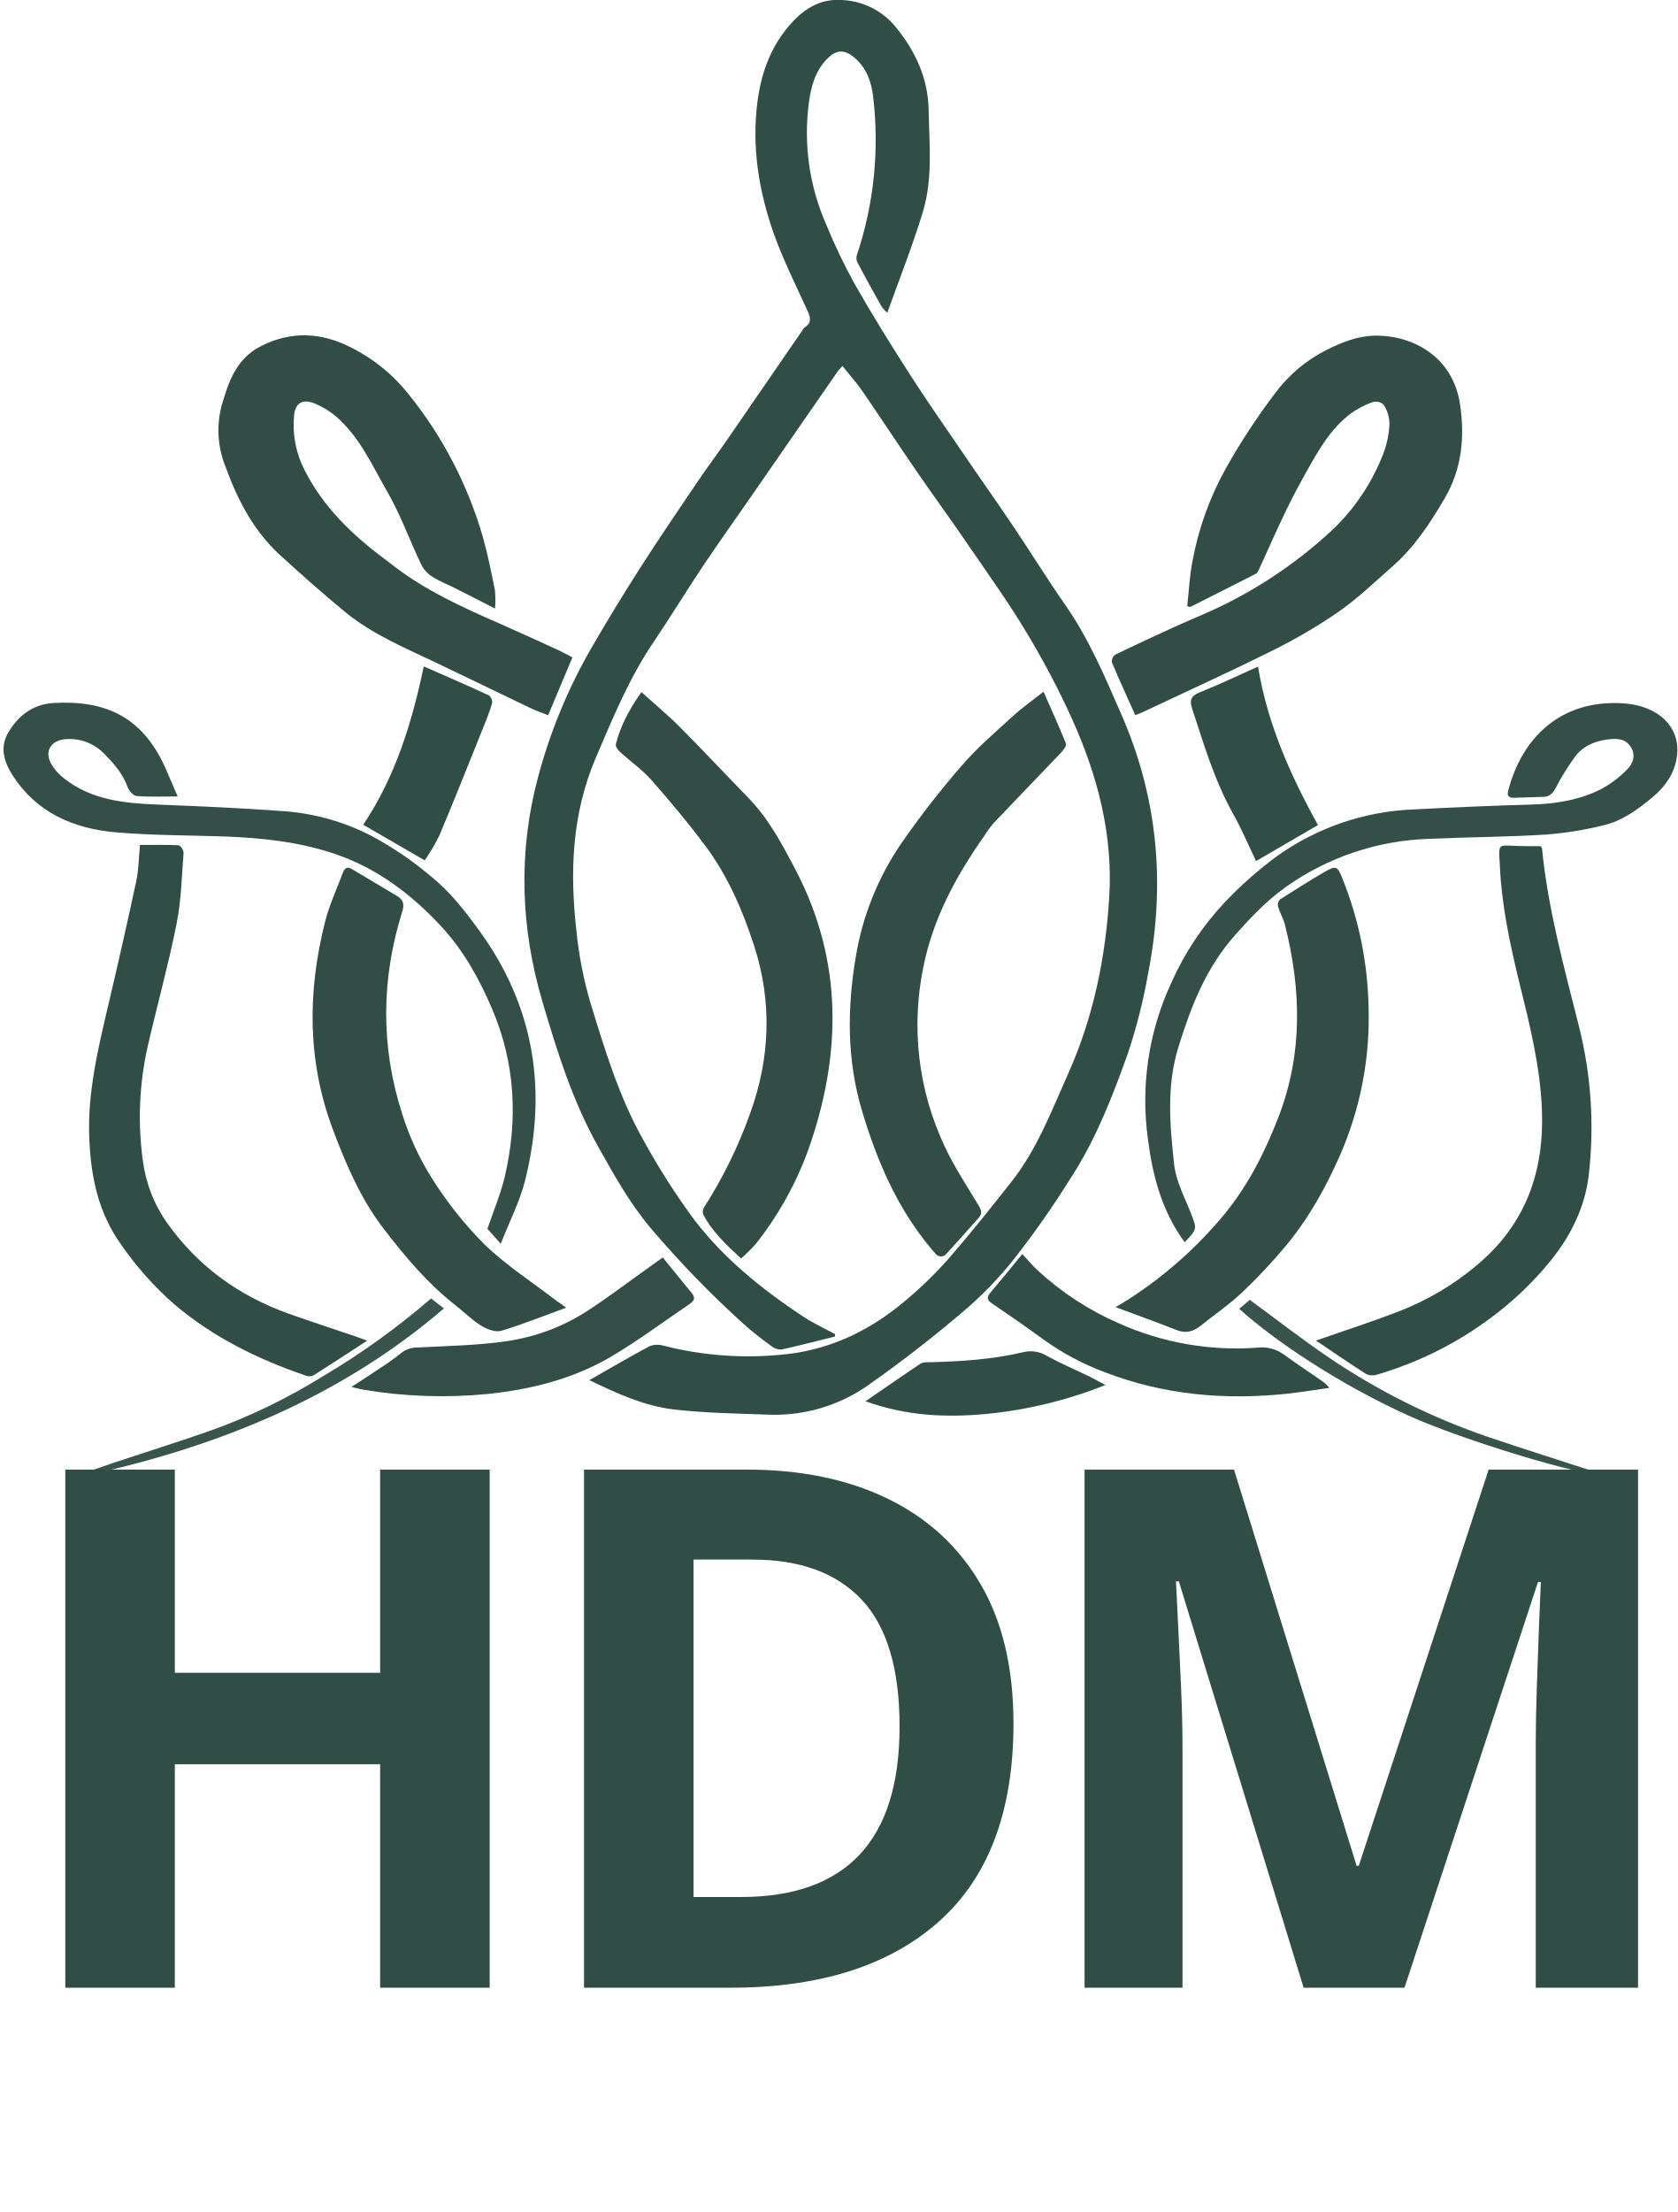
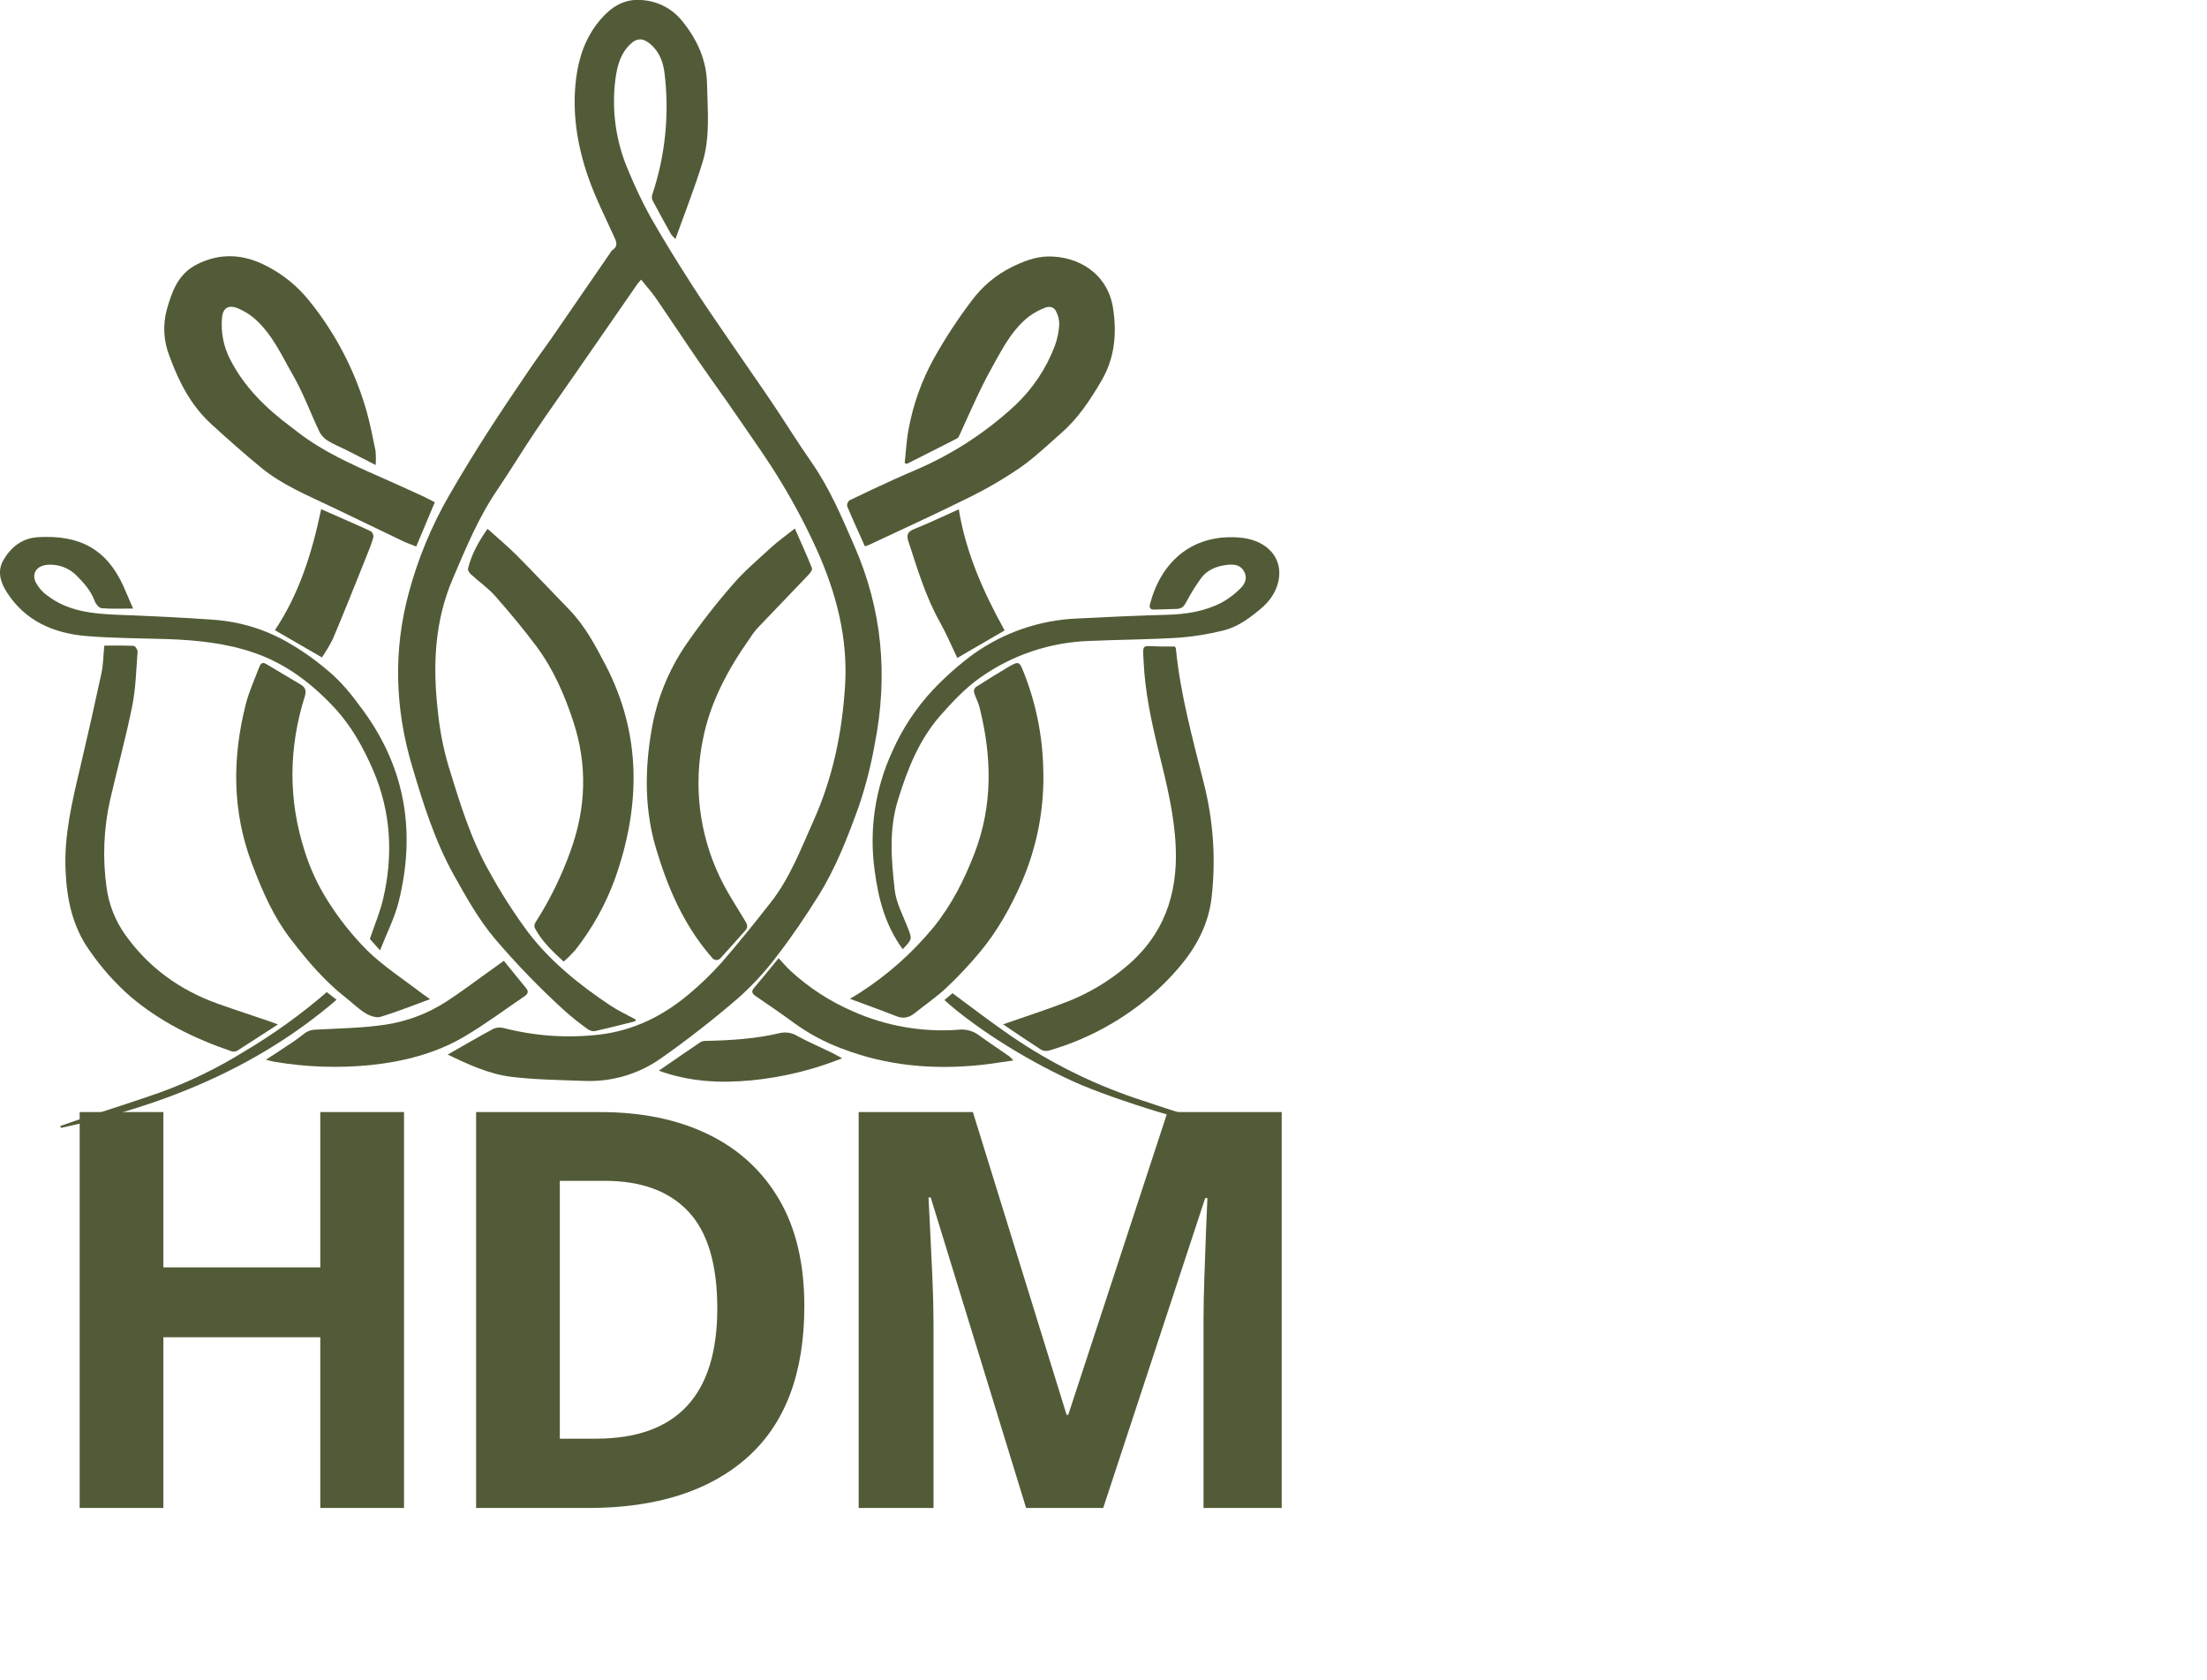
- <svg xmlns="http://www.w3.org/2000/svg" id="Layer_1" data-name="Layer 1" viewBox="0 0 474 624.9">
-   <path d="M292.53,412.9c5.79-3.3,11.32-6.54,17-9.58a5.91,5.91,0,0,1,3.8-.2,96.81,96.81,0,0,0,35.27,2.4c12.78-1.5,23.66-7,33.07-14.93a113.87,113.87,0,0,0,12.17-11.77c6.24-7.15,12.14-14.56,18-22,7.27-9.22,11.27-19.95,15.95-30.38,7.21-16.06,10.61-32.86,11.67-50.1,1.07-17.46-3.27-34.09-10.44-50.06a235,235,0,0,0-12.93-24.57c-5-8.39-10.78-16.41-16.34-24.52-4.76-7-9.74-13.79-14.52-20.74-5.25-7.63-10.32-15.35-15.57-23-1.65-2.39-3.63-4.59-5.61-7.06-.55.63-1,1.08-1.36,1.58q-11.3,16.29-22.56,32.58c-5,7.27-10.19,14.48-15.12,21.82s-9.4,14.73-14.31,22c-6.95,10.24-11.51,21.46-16.31,32.64-6.84,16-7.39,32.4-5.49,49.07a110.62,110.62,0,0,0,4,20.4c4.08,13.24,8.08,26.59,15.05,38.85a195.18,195.18,0,0,0,14.4,22.48c8.23,10.72,18.88,19.34,30.4,27,2.9,1.93,6.15,3.41,9.24,5.09l-.06.68c-5.05,1.25-10.08,2.57-15.16,3.68a4.16,4.16,0,0,1-2.8-1,96.25,96.25,0,0,1-8-6.37,289.91,289.91,0,0,1-26-26.82c-6.08-7.24-10.5-15.2-15-23.24-7.23-12.91-11.51-26.75-15.64-40.68-6.27-21.14-6.94-42.44-1.28-63.63A150,150,0,0,1,293,206.26q6.66-11.52,13.87-22.78c5.24-8.2,10.73-16.26,16.2-24.33,2.88-4.26,6-8.39,8.9-12.63q10.35-15,20.64-30a3.12,3.12,0,0,1,.74-1c2-1.25,1.75-2.72.91-4.56-3.35-7.36-7-14.62-9.69-22.2-4.17-11.94-6.16-24.27-4.54-36.9,1-7.79,3.49-15.11,8.77-21.38,4-4.74,8.87-8.16,15.86-7.43A20.68,20.68,0,0,1,379,30.49c5.7,6.91,9.24,14.66,9.41,23.46.19,9.72,1.24,19.58-1.67,29.08s-6.48,18.52-10,28.32a11.84,11.84,0,0,1-1.53-1.59c-2.38-4.25-4.76-8.5-7-12.8a3,3,0,0,1,0-2.13,102.42,102.42,0,0,0,4.52-44.54c-.46-4-1.76-8-5.22-10.95-2.7-2.33-5-2.44-7.61.12-3.55,3.51-4.71,8-5.33,12.58a64.36,64.36,0,0,0,4.88,34.34,164.32,164.32,0,0,0,8,16.74c4.83,8.5,10,16.83,15.3,25.09,4.62,7.23,9.55,14.28,14.4,21.38,5,7.38,10.19,14.68,15.17,22.08s9.56,14.84,14.62,22.09c6.77,9.69,11.25,20.33,15.91,31,10.4,23.71,12.51,48.09,7.62,73.09a158,158,0,0,1-5.84,23c-4.14,11.54-8.58,23.06-15.21,33.63-4.68,7.47-9.64,14.82-15.06,21.84A105.66,105.66,0,0,1,399.94,392a361.72,361.72,0,0,1-28.53,22.27,45.84,45.84,0,0,1-28.4,8.37c-8.89-.33-17.84-.44-26.65-1.47C307.93,420.17,300.26,416.62,292.53,412.9Z" transform="translate(-126 -23)" fill="#314e46" />
-   <path d="M446.79,225c-2.24-5-4.5-9.9-6.58-14.86a2.32,2.32,0,0,1,.91-2.17c5.57-2.72,11.22-5.32,16.87-7.91,2.47-1.13,5-2.18,7.49-3.27a128.48,128.48,0,0,0,36.93-24A58.85,58.85,0,0,0,517,150.89a27.68,27.68,0,0,0,1.65-8.16A10.4,10.4,0,0,0,517.4,138c-.74-1.61-2.53-1.82-4-1.23a24.81,24.81,0,0,0-5.77,3.1c-5.6,4.27-8.92,10.11-12.19,15.94-2.12,3.78-4.18,7.59-6.05,11.48-2.59,5.37-5,10.84-7.48,16.26-.26.56-.56,1.3-1.07,1.56-6.16,3.17-12.36,6.27-18.56,9.39l-.79-.29c.47-4.19.66-8.42,1.46-12.55a86,86,0,0,1,9.26-26,184.74,184.74,0,0,1,14.21-21.7,41.12,41.12,0,0,1,14.5-12.14c4.27-2.11,8.73-3.94,13.72-4,11-.08,22,6.22,23.94,19.4,1.39,9.29.51,18.25-4.3,26.5-4.07,6.95-8.51,13.78-14.8,19.3-5,4.4-9.84,9.07-15.34,12.9a152.22,152.22,0,0,1-19,11.08c-12.18,6.06-24.6,11.7-36.93,17.5A14.14,14.14,0,0,1,446.79,225Z" transform="translate(-126 -23)" fill="#314d45" />
-   <path d="M265.89,194.93c-4.09-2.09-7.76-4-11.44-5.84-2-1-4.23-1.86-6.14-3.07a8.51,8.51,0,0,1-3.11-3.2c-3.38-7-6-14.43-9.93-21.21-4.19-7.29-7.63-15.17-14.35-21a23.38,23.38,0,0,0-5.77-3.53c-3.57-1.55-5.71-.31-6.05,3.3a27.89,27.89,0,0,0,3,15.5c5.15,10.16,13.22,18.06,22.53,25,.95.7,1.87,1.43,2.81,2.15,8.88,6.81,19.11,11.47,29.44,16,5.7,2.5,11.35,5.1,17,7.68,1.23.57,2.4,1.25,3.88,2-2.29,5.43-4.53,10.78-6.87,16.36-1.84-.75-3.44-1.3-4.93-2-8.84-4.22-17.63-8.52-26.47-12.73s-18.28-8.13-25.92-14.42c-6.32-5.2-12.45-10.63-18.47-16.14-7.61-7-12-15.68-15.4-25a27.34,27.34,0,0,1-1-17.44c1.89-6.44,4-13,11.14-16.61,8.62-4.34,17.16-3.79,25.49.5a48.19,48.19,0,0,1,15.9,12.85A115,115,0,0,1,262.53,175c1.35,4.84,2.33,9.78,3.32,14.7A30.67,30.67,0,0,1,265.89,194.93Z" transform="translate(-126 -23)" fill="#314d45" />
-   <path d="M420.88,218.4c2.33,5.3,4.45,9.92,6.32,14.63.24.62-.64,1.83-1.3,2.52-6.33,6.67-12.75,13.26-19.08,19.93a31.46,31.46,0,0,0-2.77,3.79c-8.06,11.43-14.53,23.61-17.16,37.1a80.48,80.48,0,0,0,6,50.36c2.7,5.84,6.34,11.3,9.68,16.87.76,1.27,1.07,2.24,0,3.43-3,3.35-6,6.77-9.06,10.1a2,2,0,0,1-3.3-.12c-.38-.44-.77-.87-1.14-1.32-9.63-11.55-15.24-24.76-19.44-38.74-4.39-14.6-4.25-29.32-1.75-43.92a79.55,79.55,0,0,1,12.53-31.36,249.72,249.72,0,0,1,17.37-22.39c4.28-5,9.42-9.36,14.33-13.86C414.57,223.14,417.39,221.17,420.88,218.4Z" transform="translate(-126 -23)" fill="#314d45" />
-   <path d="M307.25,218.52c3.82,3.44,7.48,6.46,10.79,9.79,6.55,6.59,12.89,13.37,19.35,20,5.85,6,9.65,13.22,13.43,20.43,13.51,25.85,13,52.4,3.62,79a95.45,95.45,0,0,1-14.8,26.6,46.67,46.67,0,0,1-4.23,4.19c-4.12-3.8-8.18-7.58-10.72-12.51a2.35,2.35,0,0,1,.27-1.94,130.3,130.3,0,0,0,13-26.5c5.71-15.71,6.25-31.61,1.16-47.34-3.21-9.92-7.4-19.72-13.85-28.35-4.76-6.38-9.9-12.53-15.19-18.53-2.61-2.95-6-5.29-8.94-8-.58-.53-1.25-1.51-1.1-2.12C301.27,228.18,303.73,223.54,307.25,218.52Z" transform="translate(-126 -23)" fill="#314d45" />
-   <path d="M286,392.42c-6.45,2.35-12.31,4.73-18.36,6.54-1.58.47-4.05-.43-5.6-1.4-2.64-1.64-4.85-3.87-7.3-5.79-7.8-6.1-14-13.47-19.92-21.12-6.75-8.64-10.87-18.3-14.63-28.23-7.4-19.5-7.35-39.22-2.31-59.08,1.18-4.63,3.23-9.08,4.93-13.59.41-1.07,1-2.24,2.61-1.25,4.27,2.55,8.56,5.09,12.83,7.65,1.75,1.05,2.05,2.37,1.44,4.32-6,19.1-6.16,38.29,0,57.33a77.27,77.27,0,0,0,8.12,17.68,106.44,106.44,0,0,0,14.94,18.91c6.14,6,13.6,10.78,20.49,16.09C284,391,284.81,391.54,286,392.42Z" transform="translate(-126 -23)" fill="#314d45" />
-   <path d="M441.23,392.27c1.53-.91,2.59-1.49,3.6-2.16a118.35,118.35,0,0,0,27.26-24.19c6.8-8.39,11.44-17.62,15.21-27.42,6.89-17.87,6.4-35.9,1.85-54.07-.45-1.83-1.46-3.53-2-5.35a2.16,2.16,0,0,1,.57-2c4-2.56,8-5.07,12.07-7.46,3.81-2.22,4.11-2.12,5.63,1.75a102.69,102.69,0,0,1,7.3,35.63,97.11,97.11,0,0,1-8,42.25c-4,9.09-8.88,17.93-15.41,25.76a151.45,151.45,0,0,1-12.41,13.2c-3.55,3.36-7.7,6.16-11.55,9.26-2.05,1.65-4.14,2.35-6.85,1.28C453,396.58,447.34,394.56,441.23,392.27Z" transform="translate(-126 -23)" fill="#314d45" />
-   <path d="M460.76,373.94c-6.51-8.91-9.05-18.86-10.37-29.1A79,79,0,0,1,457,300.62,81.38,81.38,0,0,1,472,278a111.51,111.51,0,0,1,14.77-13.08,71.22,71.22,0,0,1,38.58-13.25c11.07-.57,22.15-1.07,33.23-1.37,7.12-.2,14-1.3,20.21-4.56a30,30,0,0,0,7.1-5.47c1.79-1.79,2.37-4.21.79-6.48s-4.09-2.2-6.55-1.87c-3.65.5-6.89,1.94-9,4.78a68.75,68.75,0,0,0-5.42,8.71c-.8,1.51-1.6,2.64-3.5,2.71q-4.28.16-8.56.26c-1.45,0-1.77-.78-1.48-1.92,3.84-15,14.89-26,32.73-24.75,9.72.66,16,6.69,15,14.8-.59,4.78-3.17,8.63-7.12,11.88s-8.3,6.5-13.59,7.74a98.94,98.94,0,0,1-16.29,2.64c-11,.68-22,.71-33,1.2a74,74,0,0,0-40.57,13.62c-5.51,3.92-9.91,8.63-14.27,13.52-8.24,9.26-12.48,20.16-16,31.49-3.49,11.1-2.49,22.29-1.26,33.41.52,4.73,3,9.29,4.78,13.86C464.26,370.2,464.37,370.16,460.76,373.94Z" transform="translate(-126 -23)" fill="#334f47" />
-   <path d="M165.56,261.7c3.66,0,7.29-.09,10.89.1.54,0,1.48,1.45,1.42,2.16-.52,6.74-.66,13.56-2,20.17-2.34,11.65-5.53,23.14-8.19,34.74a90.53,90.53,0,0,0-1.29,32.19,39.1,39.1,0,0,0,7.06,17.74c8.45,11.81,19.93,20.27,34.21,25.35,6.29,2.24,12.65,4.31,19,6.46.87.3,1.73.63,3.09,1.14-5.29,3.43-10.21,6.67-15.19,9.82a2.83,2.83,0,0,1-2.09.07c-13.66-4.66-26.27-10.89-37.15-20.11a91.49,91.49,0,0,1-15-16.79c-6.57-9.08-8.61-19.27-9.08-29.89-.59-13.1,2.49-25.74,5.48-38.41q4.07-17.24,7.79-34.55C165.18,268.76,165.19,265.51,165.56,261.7Z" transform="translate(-126 -23)" fill="#314e46" />
-   <path d="M497.87,401.72c8.31-2.91,16.32-5.47,24.11-8.52a77.51,77.51,0,0,0,20.87-12.38c14.53-11.9,19.58-27.16,18.86-44.56-.5-12-3.39-23.58-6.25-35.19-2.74-11.16-5.16-22.35-5.64-33.82,0-.56-.09-1.13-.11-1.69-.13-3.85-.13-3.84,4-3.62,1.29.07,2.59.08,3.89.1s2.57,0,3.72,0c.24.31.41.43.42.57,1.67,17.18,6.3,33.83,10.5,50.55a117.11,117.11,0,0,1,2.75,41.5c-1,9.23-5.11,17.59-11.13,24.89A92.17,92.17,0,0,1,550,393.2a101.25,101.25,0,0,1-35,18.17,4.12,4.12,0,0,1-2.91-.17C507.35,408.16,502.71,405,497.87,401.72Z" transform="translate(-126 -23)" fill="#314e46" />
-   <path d="M176.21,248c-4.3,0-8,.18-11.63-.13-1-.08-2.18-1.58-2.57-2.65-1.33-3.68-3.87-6.58-6.61-9.33a13.6,13.6,0,0,0-10.42-4.1c-4.09.14-6.35,2.85-4.84,6.37a13.73,13.73,0,0,0,4.2,4.91c7.46,5.83,16.52,6.84,25.82,7.21,12.2.49,24.41,1,36.57,1.92a63.9,63.9,0,0,1,24.34,7,96.35,96.35,0,0,1,16.67,11.34c5.51,4.44,9.65,9.81,13.67,15.33,15.78,21.67,19.25,45.38,13,70.5-1.48,5.95-4.39,11.6-6.9,18-1.84-2.07-3.06-3.43-3.77-4.22,1.73-5.11,3.73-9.79,4.88-14.65,3.81-16.2,3-32.25-3.65-47.7-3.58-8.3-8-16.37-14.41-23.22-8.24-8.83-17.78-16.19-29.74-20.28-10.17-3.48-20.84-4.62-31.61-5-10-.33-20.11-.3-30.1-1.13-12.45-1-22.88-5.69-29.61-16.23-2.5-3.92-3.48-7.91-1.28-11.78,2.65-4.66,6.81-8.21,12.9-8.56,15.17-.87,25.23,4.27,31.54,18.17C173.84,242.5,174.94,245.11,176.21,248Z" transform="translate(-126 -23)" fill="#334f47" />
-   <path d="M313.29,378.23c2.81,3.46,5.49,6.81,8.23,10.12,1,1.25.72,2.1-.59,3-7.41,5-14.54,10.37-22.25,14.91-10.6,6.24-22.52,9.27-34.94,10.55a133.57,133.57,0,0,1-35.16-1.23c-.83-.13-1.65-.38-3.27-.76,3-1.94,5.4-3.5,7.79-5.12a70.51,70.51,0,0,0,6.13-4.35,7.13,7.13,0,0,1,4.61-1.67c8.62-.47,17.32-.57,25.8-1.86a57.07,57.07,0,0,0,22.4-8.52c5.29-3.42,10.29-7.24,15.42-10.88Z" transform="translate(-126 -23)" fill="#324e46" />
-   <path d="M414.88,377.28c1.74,1.86,2.92,3.26,4.25,4.52a82.22,82.22,0,0,0,23.25,15.14,81.23,81.23,0,0,0,38.84,6.79,10.5,10.5,0,0,1,7.39,1.8c3.82,2.77,7.76,5.38,11.64,8.08a13.87,13.87,0,0,1,1.42,1.47c-4.22.59-7.92,1.21-11.66,1.62-17.75,1.91-35.08.4-51.71-6a74,74,0,0,1-17.68-9.46c-4.67-3.43-9.47-6.71-14.28-10-1.37-.93-1.58-1.72-.56-2.95C408.66,384.91,411.5,381.41,414.88,377.28Z" transform="translate(-126 -23)" fill="#314e46" />
-   <path d="M245.75,211.26c6.48,2.85,12.49,5.44,18.42,8.19a2.45,2.45,0,0,1,.87,2.28c-.74,2.5-1.74,5-2.72,7.39-4,10-8,20-12.17,29.94a57.72,57.72,0,0,1-4.13,7L228.64,256C237.71,242.42,242.39,227.29,245.75,211.26Z" transform="translate(-126 -23)" fill="#314e46" />
-   <path d="M498.44,256.08l-17.5,10.18c-2.11-4.4-4-8.89-6.36-13.12-5.35-9.51-8.37-19.77-11.7-29.94-.74-2.27-.47-3.57,2.15-4.61,5.37-2.14,10.58-4.65,16.47-7.28C484.11,227.4,490.64,242,498.44,256.08Z" transform="translate(-126 -23)" fill="#314e46" />
-   <path d="M370.58,418.86c5.51-3.79,10.48-7.23,15.5-10.62a4.07,4.07,0,0,1,2-.39c9.19-.21,18.33-.76,27.28-2.9a8.69,8.69,0,0,1,6.42,1.07c4,2.18,8.25,4,12.38,6,1.21.6,2.37,1.27,4.22,2.25a122.63,122.63,0,0,1-33.61,8.17C393.27,423.52,382,423,370.58,418.86Z" transform="translate(-126 -23)" fill="#314e46" />
-   <path d="M476.17,392.75l3-2.53c7.27,5.33,14.35,10.84,21.79,15.91A188.78,188.78,0,0,0,546.69,429c10.53,3.57,21.15,6.9,32.11,10.47-4.54,1-39.94-9.79-54.85-16.58C504.23,413.93,486.16,401.76,476.17,392.75Z" transform="translate(-126 -23)" fill="#38544c" />
-   <path d="M247.81,389.82l3.63,2.82C222.25,417.72,187.5,431.83,149.57,440l-.32-.66c2.92-1,5.82-2.08,8.75-3.06,9.27-3.09,18.61-6,27.83-9.24a167.09,167.09,0,0,0,31.4-15.23A210.93,210.93,0,0,0,247.81,389.82Z" transform="translate(-126 -23)" fill="#39544c" />
-   <text transform="translate(0 561.54)" font-size="205" fill="#314e46" font-family="Perpetua-Bold, Perpetua" font-weight="700" letter-spacing="-0.05em">HDM</text>
+ <svg xmlns="http://www.w3.org/2000/svg" id="Layer_1" data-name="Layer 1" viewBox="0 0 816 620.9">
+   <path d="M284.53,412.9c5.79-3.3,11.32-6.54,17-9.58a5.91,5.91,0,0,1,3.8-.2,96.81,96.81,0,0,0,35.27,2.4c12.78-1.5,23.66-7,33.07-14.93a113.87,113.87,0,0,0,12.17-11.77c6.24-7.15,12.14-14.56,18-22,7.27-9.22,11.27-19.95,15.95-30.38,7.21-16.06,10.61-32.86,11.67-50.1,1.07-17.46-3.27-34.09-10.44-50.06a235,235,0,0,0-12.93-24.57c-5-8.39-10.78-16.41-16.34-24.52-4.76-7-9.74-13.79-14.52-20.74-5.25-7.63-10.32-15.35-15.57-23-1.65-2.39-3.63-4.59-5.61-7.06-.55.63-1,1.08-1.36,1.58q-11.3,16.29-22.56,32.58c-5,7.27-10.19,14.48-15.12,21.82s-9.4,14.73-14.31,22c-6.95,10.24-11.51,21.46-16.31,32.64-6.84,16-7.39,32.4-5.49,49.07a110.62,110.62,0,0,0,4,20.4c4.08,13.24,8.08,26.59,15.05,38.85a195.18,195.18,0,0,0,14.4,22.48c8.23,10.72,18.88,19.34,30.4,27,2.9,1.93,6.15,3.41,9.24,5.09l-.06.68c-5.05,1.25-10.08,2.57-15.16,3.68a4.16,4.16,0,0,1-2.8-1,96.25,96.25,0,0,1-8-6.37,289.91,289.91,0,0,1-26-26.82c-6.08-7.24-10.5-15.2-15-23.24-7.23-12.91-11.51-26.75-15.64-40.68-6.27-21.14-6.94-42.44-1.28-63.63A150,150,0,0,1,285,206.26q6.66-11.52,13.87-22.78c5.24-8.2,10.73-16.26,16.2-24.33,2.88-4.26,6-8.39,8.9-12.63q10.35-15,20.64-30a3.12,3.12,0,0,1,.74-1c2-1.25,1.75-2.72.91-4.56-3.35-7.36-7-14.62-9.69-22.2-4.17-11.94-6.16-24.27-4.54-36.9,1-7.79,3.49-15.11,8.77-21.38,4-4.74,8.87-8.16,15.86-7.43A20.68,20.68,0,0,1,371,30.49c5.7,6.91,9.24,14.66,9.41,23.46.19,9.72,1.24,19.58-1.67,29.08s-6.48,18.52-10,28.32a11.84,11.84,0,0,1-1.53-1.59c-2.38-4.25-4.76-8.5-7-12.8a3,3,0,0,1,0-2.13,102.42,102.42,0,0,0,4.52-44.54c-.46-4-1.76-8-5.22-10.95-2.7-2.33-5-2.44-7.61.12-3.55,3.51-4.71,8-5.33,12.58a64.36,64.36,0,0,0,4.88,34.34,164.32,164.32,0,0,0,8,16.74c4.83,8.5,10,16.83,15.3,25.09,4.62,7.23,9.55,14.28,14.4,21.38,5,7.38,10.19,14.68,15.17,22.08s9.56,14.84,14.62,22.09c6.77,9.69,11.25,20.33,15.91,31,10.4,23.71,12.51,48.09,7.62,73.09a158,158,0,0,1-5.84,23c-4.14,11.54-8.58,23.06-15.21,33.63-4.68,7.47-9.64,14.82-15.06,21.84A105.66,105.66,0,0,1,391.94,392a361.72,361.72,0,0,1-28.53,22.27,45.84,45.84,0,0,1-28.4,8.37c-8.89-.33-17.84-.44-26.65-1.47C299.93,420.17,292.26,416.62,284.53,412.9Z" transform="translate(-119 -23)" fill="#525b37" />
+   <path d="M438.79,225c-2.24-5-4.5-9.9-6.58-14.86a2.32,2.32,0,0,1,.91-2.17c5.57-2.72,11.22-5.32,16.87-7.91,2.47-1.13,5-2.18,7.49-3.27a128.48,128.48,0,0,0,36.93-24A58.85,58.85,0,0,0,509,150.89a27.68,27.68,0,0,0,1.65-8.16A10.4,10.4,0,0,0,509.4,138c-.74-1.61-2.53-1.82-4-1.23a24.81,24.81,0,0,0-5.77,3.1c-5.6,4.27-8.92,10.11-12.19,15.94-2.12,3.78-4.18,7.59-6.05,11.48-2.59,5.37-5,10.84-7.48,16.26-.26.56-.56,1.3-1.07,1.56-6.16,3.17-12.36,6.27-18.56,9.39l-.79-.29c.47-4.19.66-8.42,1.46-12.55a86,86,0,0,1,9.26-26,184.74,184.74,0,0,1,14.21-21.7,41.12,41.12,0,0,1,14.5-12.14c4.27-2.11,8.73-3.94,13.72-4,11-.08,22,6.22,23.94,19.4,1.39,9.29.51,18.25-4.3,26.5-4.07,6.95-8.51,13.78-14.8,19.3-5,4.4-9.84,9.07-15.34,12.9a152.22,152.22,0,0,1-19,11.08c-12.18,6.06-24.6,11.7-36.93,17.5A14.14,14.14,0,0,1,438.79,225Z" transform="translate(-119 -23)" fill="#525b37" />
+   <path d="M257.89,194.93c-4.09-2.09-7.76-4-11.44-5.84-2-1-4.23-1.86-6.14-3.07a8.51,8.51,0,0,1-3.11-3.2c-3.38-7-6-14.43-9.93-21.21-4.19-7.29-7.63-15.17-14.35-21a23.38,23.38,0,0,0-5.77-3.53c-3.57-1.55-5.71-.31-6.05,3.3a27.89,27.89,0,0,0,3,15.5c5.15,10.16,13.22,18.06,22.53,25,.95.7,1.87,1.43,2.81,2.15,8.88,6.81,19.11,11.47,29.44,16,5.7,2.5,11.35,5.1,17,7.68,1.23.57,2.4,1.25,3.88,2-2.29,5.43-4.53,10.78-6.87,16.36-1.84-.75-3.44-1.3-4.93-2-8.84-4.22-17.63-8.52-26.47-12.73s-18.28-8.13-25.92-14.42c-6.32-5.2-12.45-10.63-18.47-16.14-7.61-7-12-15.68-15.4-25a27.34,27.34,0,0,1-1-17.44c1.89-6.44,4-13,11.14-16.61,8.62-4.34,17.16-3.79,25.49.5a48.19,48.19,0,0,1,15.9,12.85A115,115,0,0,1,254.53,175c1.35,4.84,2.33,9.78,3.32,14.7A30.67,30.67,0,0,1,257.89,194.93Z" transform="translate(-119 -23)" fill="#525b37" />
+   <path d="M412.88,218.4c2.33,5.3,4.45,9.92,6.32,14.63.24.62-.64,1.83-1.3,2.52-6.33,6.67-12.75,13.26-19.08,19.93a31.46,31.46,0,0,0-2.77,3.79c-8.06,11.43-14.53,23.61-17.16,37.1a80.48,80.48,0,0,0,6,50.36c2.7,5.84,6.34,11.3,9.68,16.87.76,1.27,1.07,2.24,0,3.43-3,3.35-6,6.77-9.06,10.1a2,2,0,0,1-3.3-.12c-.38-.44-.77-.87-1.14-1.32-9.63-11.55-15.24-24.76-19.44-38.74-4.39-14.6-4.25-29.32-1.75-43.92a79.55,79.55,0,0,1,12.53-31.36,249.72,249.72,0,0,1,17.37-22.39c4.28-5,9.42-9.36,14.33-13.86C406.57,223.14,409.39,221.17,412.88,218.4Z" transform="translate(-119 -23)" fill="#525b37" />
+   <path d="M299.25,218.52c3.82,3.44,7.48,6.46,10.79,9.79,6.55,6.59,12.89,13.37,19.35,20,5.85,6,9.65,13.22,13.43,20.43,13.51,25.85,13,52.4,3.62,79a95.45,95.45,0,0,1-14.8,26.6,46.67,46.67,0,0,1-4.23,4.19c-4.12-3.8-8.18-7.58-10.72-12.51a2.35,2.35,0,0,1,.27-1.94,130.3,130.3,0,0,0,13-26.5c5.71-15.71,6.25-31.61,1.16-47.34-3.21-9.92-7.4-19.72-13.85-28.35-4.76-6.38-9.9-12.53-15.19-18.53-2.61-2.95-6-5.29-8.94-8-.58-.53-1.25-1.51-1.1-2.12C293.27,228.18,295.73,223.54,299.25,218.52Z" transform="translate(-119 -23)" fill="#525b37" />
+   <path d="M278,392.42c-6.45,2.35-12.31,4.73-18.36,6.54-1.58.47-4.05-.43-5.6-1.4-2.64-1.64-4.85-3.87-7.3-5.79-7.8-6.1-14-13.47-19.92-21.12-6.75-8.64-10.87-18.3-14.63-28.23-7.4-19.5-7.35-39.22-2.31-59.08,1.18-4.63,3.23-9.08,4.93-13.59.41-1.07,1-2.24,2.61-1.25,4.27,2.55,8.56,5.09,12.83,7.65,1.75,1.05,2.05,2.37,1.44,4.32-6,19.1-6.16,38.29,0,57.33a77.27,77.27,0,0,0,8.12,17.68,106.44,106.44,0,0,0,14.94,18.91c6.14,6,13.6,10.78,20.49,16.09C276,391,276.81,391.54,278,392.42Z" transform="translate(-119 -23)" fill="#525b37" />
+   <path d="M433.23,392.27c1.53-.91,2.59-1.49,3.6-2.16a118.35,118.35,0,0,0,27.26-24.19c6.8-8.39,11.44-17.62,15.21-27.42,6.89-17.87,6.4-35.9,1.85-54.07-.45-1.83-1.46-3.53-2-5.35a2.16,2.16,0,0,1,.57-2c4-2.56,8-5.07,12.07-7.46,3.81-2.22,4.11-2.12,5.63,1.75a102.69,102.69,0,0,1,7.3,35.63,97.11,97.11,0,0,1-8,42.25c-4,9.09-8.88,17.93-15.41,25.76a151.45,151.45,0,0,1-12.41,13.2c-3.55,3.36-7.7,6.16-11.55,9.26-2.05,1.65-4.14,2.35-6.85,1.28C445,396.58,439.34,394.56,433.23,392.27Z" transform="translate(-119 -23)" fill="#525b37" />
+   <path d="M452.76,373.94c-6.51-8.91-9.05-18.86-10.37-29.1A79,79,0,0,1,449,300.62,81.38,81.38,0,0,1,464,278a111.51,111.51,0,0,1,14.77-13.08,71.22,71.22,0,0,1,38.58-13.25c11.07-.57,22.15-1.07,33.23-1.37,7.12-.2,14-1.3,20.21-4.56a30,30,0,0,0,7.1-5.47c1.79-1.79,2.37-4.21.79-6.48s-4.09-2.2-6.55-1.87c-3.65.5-6.89,1.94-9,4.78a68.75,68.75,0,0,0-5.42,8.71c-.8,1.51-1.6,2.64-3.5,2.71q-4.28.16-8.56.26c-1.45,0-1.77-.78-1.48-1.92,3.84-15,14.89-26,32.73-24.75,9.72.66,16,6.69,15,14.8-.59,4.78-3.17,8.63-7.12,11.88s-8.3,6.5-13.59,7.74a98.94,98.94,0,0,1-16.29,2.64c-11,.68-22,.71-33,1.2a74,74,0,0,0-40.57,13.62c-5.51,3.92-9.91,8.63-14.27,13.52-8.24,9.26-12.48,20.16-16,31.49-3.49,11.1-2.49,22.29-1.26,33.41.52,4.73,3,9.29,4.78,13.86C456.26,370.2,456.37,370.16,452.76,373.94Z" transform="translate(-119 -23)" fill="#525b37" />
+   <path d="M157.56,261.7c3.66,0,7.29-.09,10.89.1.54,0,1.48,1.45,1.42,2.16-.52,6.74-.66,13.56-2,20.17-2.34,11.65-5.53,23.14-8.19,34.74a90.53,90.53,0,0,0-1.29,32.19,39.1,39.1,0,0,0,7.06,17.74c8.45,11.81,19.93,20.27,34.21,25.35,6.29,2.24,12.65,4.31,19,6.46.87.3,1.73.63,3.09,1.14-5.29,3.43-10.21,6.67-15.19,9.82a2.83,2.83,0,0,1-2.09.07c-13.66-4.66-26.27-10.89-37.15-20.11a91.49,91.49,0,0,1-15-16.79c-6.57-9.08-8.61-19.27-9.08-29.89-.59-13.1,2.49-25.74,5.48-38.41q4.07-17.24,7.79-34.55C157.18,268.76,157.19,265.51,157.56,261.7Z" transform="translate(-119 -23)" fill="#525b37" />
+   <path d="M489.87,401.72c8.31-2.91,16.32-5.47,24.11-8.52a77.51,77.51,0,0,0,20.87-12.38c14.53-11.9,19.58-27.16,18.86-44.56-.5-12-3.39-23.58-6.25-35.19-2.74-11.16-5.16-22.35-5.64-33.82,0-.56-.09-1.13-.11-1.69-.13-3.85-.13-3.84,4-3.62,1.29.07,2.59.08,3.89.1s2.57,0,3.72,0c.24.31.41.43.42.57,1.67,17.18,6.3,33.83,10.5,50.55a117.11,117.11,0,0,1,2.75,41.5c-1,9.23-5.11,17.59-11.13,24.89A92.17,92.17,0,0,1,542,393.2a101.25,101.25,0,0,1-35,18.17,4.12,4.12,0,0,1-2.91-.17C499.35,408.16,494.71,405,489.87,401.72Z" transform="translate(-119 -23)" fill="#525b37" />
+   <path d="M168.21,248c-4.3,0-8,.18-11.63-.13-1-.08-2.18-1.58-2.57-2.65-1.33-3.68-3.87-6.58-6.61-9.33a13.6,13.6,0,0,0-10.42-4.1c-4.09.14-6.35,2.85-4.84,6.37a13.73,13.73,0,0,0,4.2,4.91c7.46,5.83,16.52,6.84,25.82,7.21,12.2.49,24.41,1,36.57,1.92a63.9,63.9,0,0,1,24.34,7,96.35,96.35,0,0,1,16.67,11.34c5.51,4.44,9.65,9.81,13.67,15.33,15.78,21.67,19.25,45.38,13,70.5-1.48,5.95-4.39,11.6-6.9,18-1.84-2.07-3.06-3.43-3.77-4.22,1.73-5.11,3.73-9.79,4.88-14.65,3.81-16.2,3-32.25-3.65-47.7-3.58-8.3-8-16.37-14.41-23.22-8.24-8.83-17.78-16.19-29.74-20.28-10.17-3.48-20.84-4.62-31.61-5-10-.33-20.11-.3-30.1-1.13-12.45-1-22.88-5.69-29.61-16.23-2.5-3.92-3.48-7.91-1.28-11.78,2.65-4.66,6.81-8.21,12.9-8.56,15.17-.87,25.23,4.27,31.54,18.17C165.84,242.5,166.94,245.11,168.21,248Z" transform="translate(-119 -23)" fill="#525b37" />
+   <path d="M305.29,378.23c2.81,3.46,5.49,6.81,8.23,10.12,1,1.25.72,2.1-.59,3-7.41,5-14.54,10.37-22.25,14.91-10.6,6.24-22.52,9.27-34.94,10.55a133.57,133.57,0,0,1-35.16-1.23c-.83-.13-1.65-.38-3.27-.76,3-1.94,5.4-3.5,7.79-5.12a70.51,70.51,0,0,0,6.13-4.35,7.13,7.13,0,0,1,4.61-1.67c8.62-.47,17.32-.57,25.8-1.86a57.07,57.07,0,0,0,22.4-8.52c5.29-3.42,10.29-7.24,15.42-10.88Z" transform="translate(-119 -23)" fill="#525b37" />
+   <path d="M406.88,377.28c1.74,1.86,2.92,3.26,4.25,4.52a82.22,82.22,0,0,0,23.25,15.14,81.23,81.23,0,0,0,38.84,6.79,10.5,10.5,0,0,1,7.39,1.8c3.82,2.77,7.76,5.38,11.64,8.08a13.87,13.87,0,0,1,1.42,1.47c-4.22.59-7.92,1.21-11.66,1.62-17.75,1.91-35.08.4-51.71-6a74,74,0,0,1-17.68-9.46c-4.67-3.43-9.47-6.71-14.28-10-1.37-.93-1.58-1.72-.56-2.95C400.66,384.91,403.5,381.41,406.88,377.28Z" transform="translate(-119 -23)" fill="#525b37" />
+   <path d="M237.75,211.26c6.48,2.85,12.49,5.44,18.42,8.19a2.45,2.45,0,0,1,.87,2.28c-.74,2.5-1.74,5-2.72,7.39-4,10-8,20-12.17,29.94a57.72,57.72,0,0,1-4.13,7L220.64,256C229.71,242.42,234.39,227.29,237.75,211.26Z" transform="translate(-119 -23)" fill="#525b37" />
+   <path d="M490.44,256.08l-17.5,10.18c-2.11-4.4-4-8.89-6.36-13.12-5.35-9.51-8.37-19.77-11.7-29.94-.74-2.27-.47-3.57,2.15-4.61,5.37-2.14,10.58-4.65,16.47-7.28C476.11,227.4,482.64,242,490.44,256.08Z" transform="translate(-119 -23)" fill="#525b37" />
+   <path d="M362.58,418.86c5.51-3.79,10.48-7.23,15.5-10.62a4.07,4.07,0,0,1,2-.39c9.19-.21,18.33-.76,27.28-2.9a8.69,8.69,0,0,1,6.42,1.07c4,2.18,8.25,4,12.38,6,1.21.6,2.37,1.27,4.22,2.25a122.63,122.63,0,0,1-33.61,8.17C385.27,423.52,374,423,362.58,418.86Z" transform="translate(-119 -23)" fill="#525b37" />
+   <path d="M468.17,392.75l3-2.53c7.27,5.33,14.35,10.84,21.79,15.91A188.78,188.78,0,0,0,538.69,429c10.53,3.57,21.15,6.9,32.11,10.47-4.54,1-39.94-9.79-54.85-16.58C496.23,413.93,478.16,401.76,468.17,392.75Z" transform="translate(-119 -23)" fill="#525b37" />
+   <path d="M239.81,389.82l3.63,2.82C214.25,417.72,179.5,431.83,141.57,440l-.32-.66c2.92-1,5.82-2.08,8.75-3.06,9.27-3.09,18.61-6,27.83-9.24a167.09,167.09,0,0,0,31.4-15.23A210.93,210.93,0,0,0,239.81,389.82Z" transform="translate(-119 -23)" fill="#525b37" />
+   <text transform="translate(11 557.54)" font-size="205" fill="#525b37" font-family="Perpetua-Bold, Perpetua" font-weight="700" letter-spacing="-0.05em">HDM</text>
+   <text x="-119" y="-23" />
</svg>
